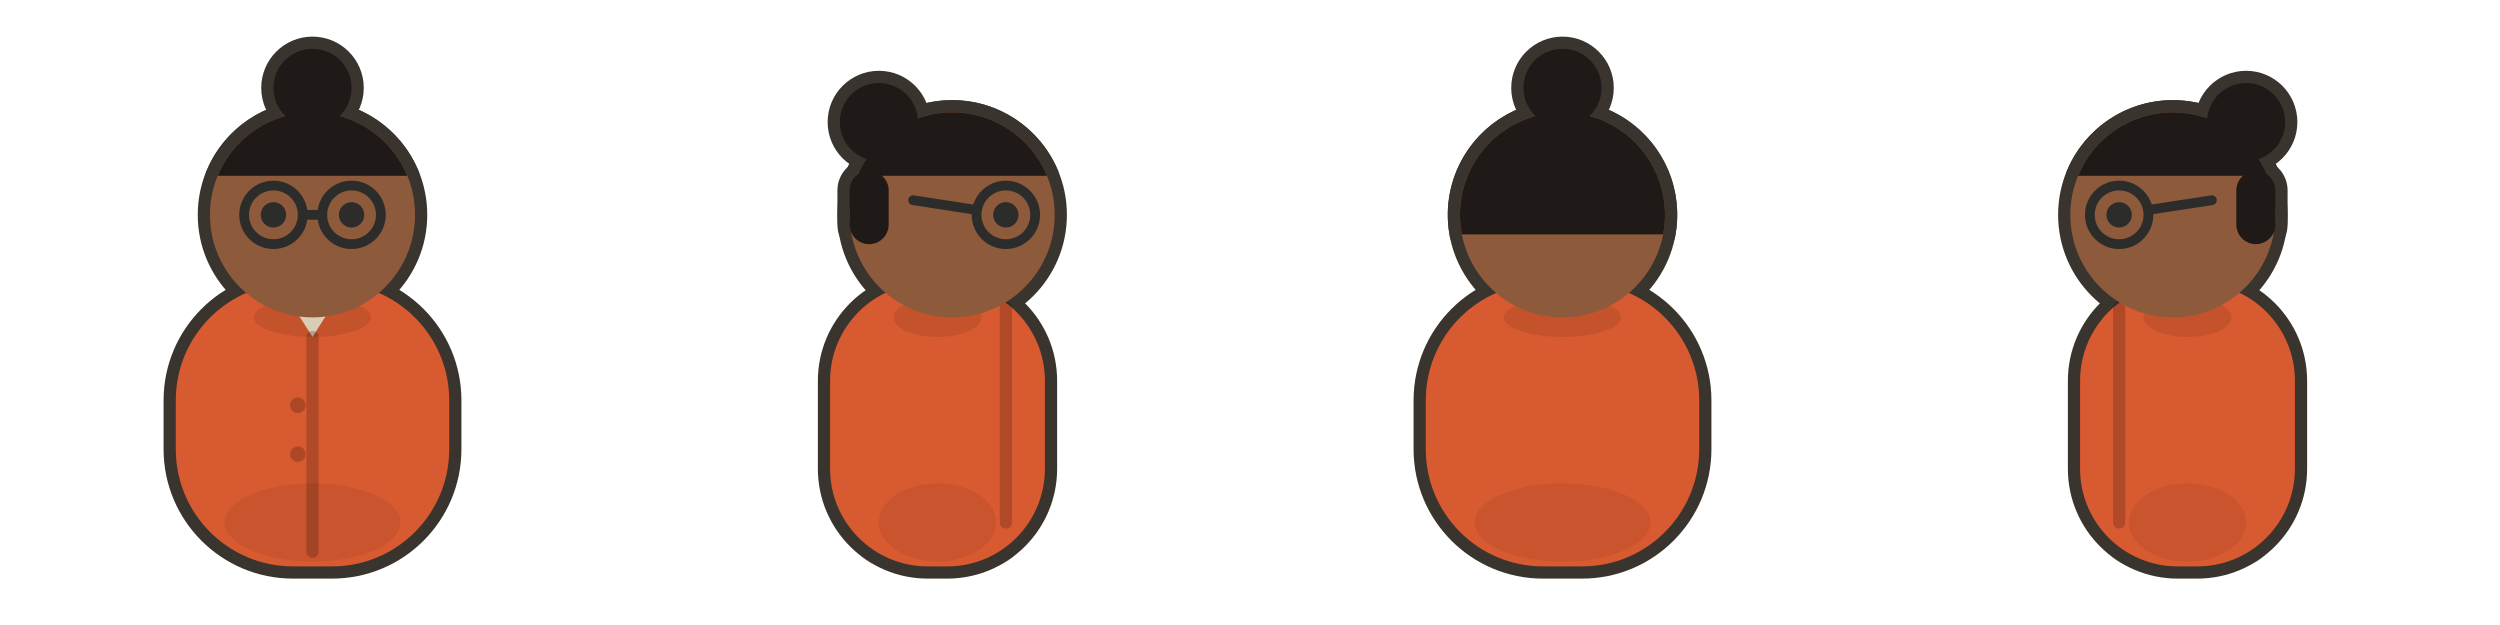
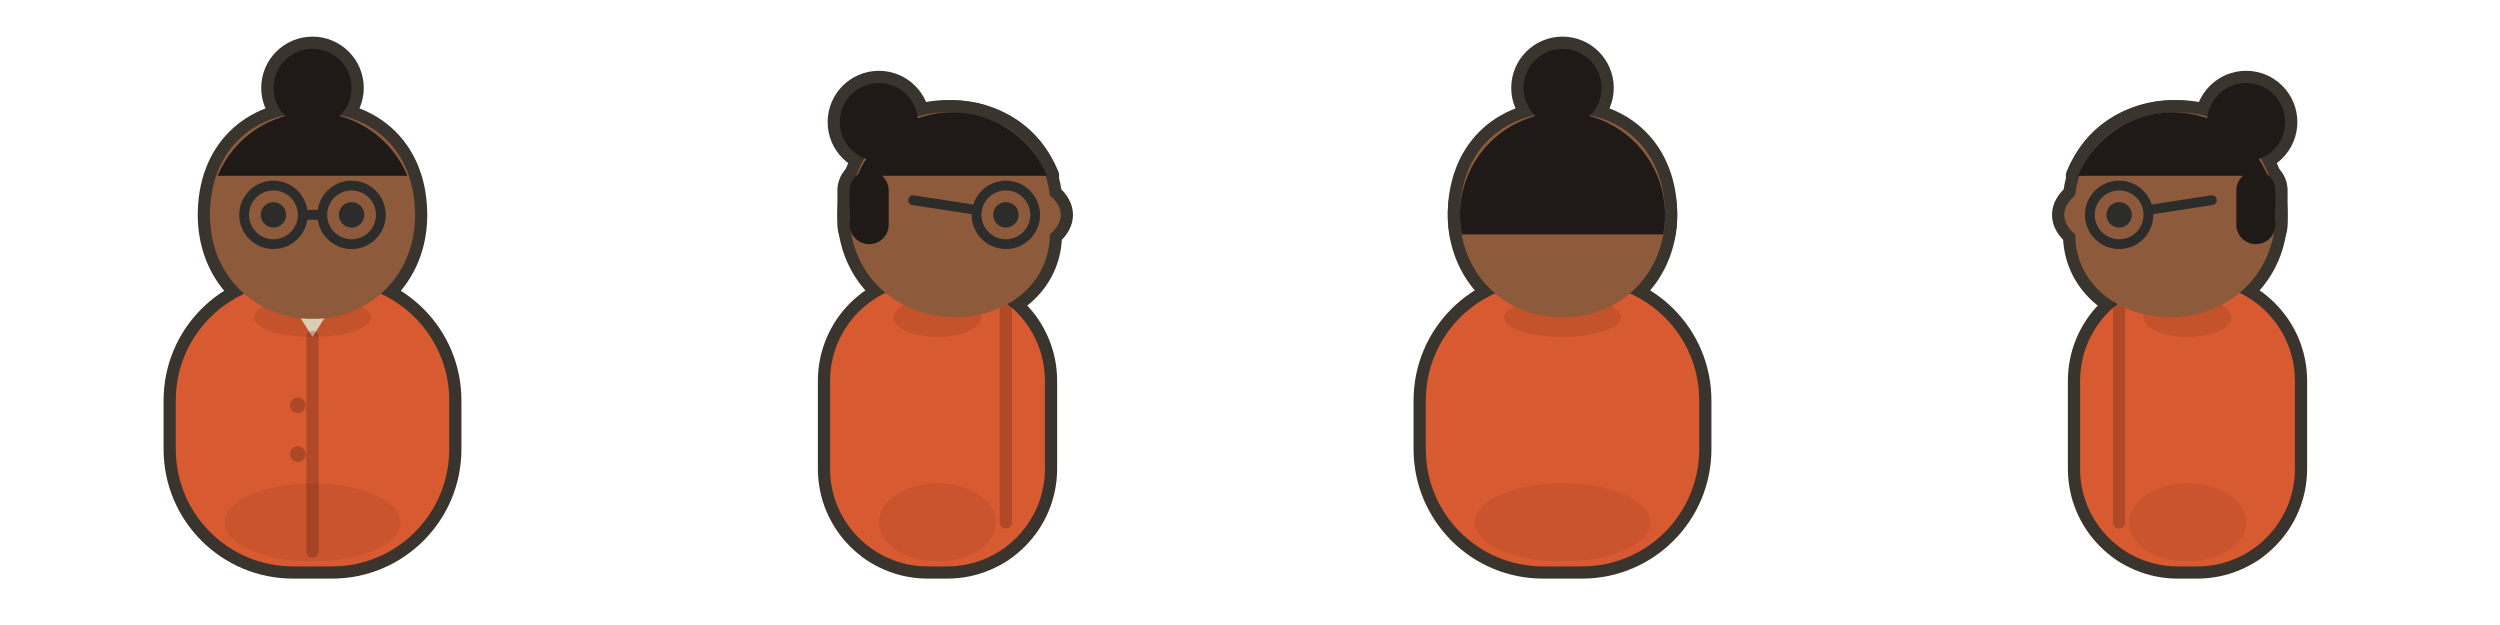
<svg xmlns="http://www.w3.org/2000/svg" viewBox="0 0 512 128" width="512" height="128">
  <g transform="translate(0 0)">
    <path d="M 48 113 a 16 4.5 0 1 0 32 0 a 16 4.5 0 1 0 -32 0 Z" fill="#000000" opacity="0.12" />
    <g transform="translate(64 0) scale(1 1) translate(-64 0)">
      <g transform="translate(64 87)">
        <path d="M -4 -29 h 8 a 24 24 0 0 1 24 24 v 10 a 24 24 0 0 1 -24 24 h -8 a 24 24 0 0 1 -24 -24 v -10 a 24 24 0 0 1 24 -24 Z" fill="#3A342E" stroke="#3A342E" stroke-width="5" stroke-linejoin="round" stroke-linecap="round" />
      </g>
    </g>
    <g transform="translate(64 58) scale(1) translate(-64 -58)">
      <g transform="translate(64 44)">
-         <path d="M -21 0 a 21 21 0 1 0 42 0 a 21 21 0 1 0 -42 0 Z" fill="#3A342E" stroke="#3A342E" stroke-width="5" stroke-linejoin="round" stroke-linecap="round" />
+         <path d="M0-21C12.7-21 21-12.7 21 0 21 10.8 14.2 18.9 4 21 2 21.4-2 21.4-4 21-14.2 18.9-21 10.8-21 0-21-12.7-12.7-21 0-21Z" fill="#3A342E" stroke="#3A342E" stroke-width="5" stroke-linejoin="round" stroke-linecap="round" />
      </g>
      <g transform="translate(64 44)">
        <path d="M -19.416 -8 A 21 21 0 0 1 19.416 -8 Z" fill="#3A342E" stroke="#3A342E" stroke-width="5" stroke-linejoin="round" stroke-linecap="round" />
        <path d="M -8 -26 a 8 8 0 1 0 16 0 a 8 8 0 1 0 -16 0 Z" fill="#3A342E" stroke="#3A342E" stroke-width="5" stroke-linejoin="round" stroke-linecap="round" />
      </g>
    </g>
    <g transform="translate(64 0) scale(1 1) translate(-64 0)">
      <g transform="translate(64 87)">
        <path d="M -4 -29 h 8 a 24 24 0 0 1 24 24 v 10 a 24 24 0 0 1 -24 24 h -8 a 24 24 0 0 1 -24 -24 v -10 a 24 24 0 0 1 24 -24 Z" fill="#D85A30" />
        <path d="M -18 20 a 18 8 0 1 0 36 0 a 18 8 0 1 0 -36 0 Z" fill="#00000012" />
      </g>
      <g transform="translate(64 87)">
        <path d="M -7 -29 L 0 -18 L 7 -29 Z" fill="#F0E2C8" />
        <path d="M 0 -18 L 0 26" fill="none" stroke="#00000030" stroke-width="2.5" stroke-linecap="round" stroke-linejoin="round" />
        <path d="M -4.6 -4 a 1.6 1.6 0 1 0 3.2 0 a 1.6 1.6 0 1 0 -3.2 0 Z" fill="#00000033" />
        <path d="M -4.6 6 a 1.6 1.6 0 1 0 3.2 0 a 1.6 1.6 0 1 0 -3.2 0 Z" fill="#00000033" />
      </g>
      <g transform="translate(64 87)">
        <path d="M -12 -22 a 12 4 0 1 0 24 0 a 12 4 0 1 0 -24 0 Z" fill="#00000018" />
      </g>
    </g>
    <g transform="translate(64 58) scale(1) translate(-64 -58)">
      <g transform="translate(64 44)">
-         <path d="M -21 0 a 21 21 0 1 0 42 0 a 21 21 0 1 0 -42 0 Z" fill="#8D5A3B" />
-         <path d="M -10.6 0 a 2.6 2.6 0 1 0 5.2 0 a 2.6 2.6 0 1 0 -5.2 0 Z" fill="#2C2C2A" />
-         <path d="M 5.4 0 a 2.6 2.6 0 1 0 5.2 0 a 2.6 2.6 0 1 0 -5.2 0 Z" fill="#2C2C2A" />
+         <path d="M0-21C12.7-21 21-12.7 21 0 21 10.8 14.2 18.9 4 21 2 21.4-2 21.4-4 21-14.2 18.9-21 10.8-21 0-21-12.7-12.7-21 0-21Z" fill="#8D5A3B" />
+         <path d="M-10.6 0C-10.6 1.436-9.436 2.6-8 2.6-6.564 2.6-5.4 1.436-5.4 0-5.4-1.436-6.564-2.6-8-2.6-9.436-2.6-10.6-1.436-10.6 0Z" fill="#2C2C2A" />
+         <path d="M5.4 0C5.4 0.929 5.896 1.787 6.7 2.252 7.504 2.716 8.496 2.716 9.3 2.252 10.104 1.787 10.6 0.929 10.6 0 10.6-0.929 10.104-1.787 9.3-2.252 8.496-2.716 7.504-2.716 6.7-2.252 5.896-1.787 5.4-0.929 5.4 0Z" fill="#2C2C2A" />
      </g>
      <g transform="translate(64 44)">
        <path d="M -19.416 -8 A 21 21 0 0 1 19.416 -8 Z" fill="#1F1A17" />
        <path d="M -8 -26 a 8 8 0 1 0 16 0 a 8 8 0 1 0 -16 0 Z" fill="#1F1A17" />
      </g>
      <g transform="translate(64 44)">
        <path d="M -14 0 a 6 6 0 1 0 12 0 a 6 6 0 1 0 -12 0 Z" fill="none" stroke="#2C2C2A" stroke-width="2" stroke-linecap="round" stroke-linejoin="round" />
        <path d="M 2 0 a 6 6 0 1 0 12 0 a 6 6 0 1 0 -12 0 Z" fill="none" stroke="#2C2C2A" stroke-width="2" stroke-linecap="round" stroke-linejoin="round" />
        <path d="M -2 0 L 2 0" fill="none" stroke="#2C2C2A" stroke-width="2" stroke-linecap="round" stroke-linejoin="round" />
      </g>
    </g>
  </g>
  <g transform="translate(128 0)">
    <path d="M 48 113 a 16 4.5 0 1 0 32 0 a 16 4.5 0 1 0 -32 0 Z" fill="#000000" opacity="0.12" />
    <g transform="translate(64 0) scale(1 1) translate(-64 0)">
      <g transform="translate(64 87)">
        <path d="M -2 -29 h 4 a 20 20 0 0 1 20 20 v 18 a 20 20 0 0 1 -20 20 h -4 a 20 20 0 0 1 -20 -20 v -18 a 20 20 0 0 1 20 -20 Z" fill="#3A342E" stroke="#3A342E" stroke-width="5" stroke-linejoin="round" stroke-linecap="round" />
      </g>
    </g>
    <g transform="translate(64 58) scale(1) translate(-64 -58)">
      <g transform="translate(67 44)">
-         <path d="M -21 0 a 21 21 0 1 0 42 0 a 21 21 0 1 0 -42 0 Z" fill="#3A342E" stroke="#3A342E" stroke-width="5" stroke-linejoin="round" stroke-linecap="round" />
+         <path d="M-1-21C10.8-21 19-13.7 20-4 23-1.5 23 1.5 20 4 20 13 12.8 20.5 1 21-11.7 21-21 12-21 0-21-12-12.7-21-1-21Z" fill="#3A342E" stroke="#3A342E" stroke-width="5" stroke-linejoin="round" stroke-linecap="round" />
      </g>
      <g transform="translate(67 44)">
        <path d="M -19.416 -8 A 21 21 0 0 1 19.416 -8 Z" fill="#3A342E" stroke="#3A342E" stroke-width="5" stroke-linejoin="round" stroke-linecap="round" />
        <path d="M -17 -9 h 0 a 4 4 0 0 1 4 4 v 7 a 4 4 0 0 1 -4 4 h 0 a 4 4 0 0 1 -4 -4 v -7 a 4 4 0 0 1 4 -4 Z" fill="#3A342E" stroke="#3A342E" stroke-width="5" stroke-linejoin="round" stroke-linecap="round" />
        <path d="M -23 -19 a 8 8 0 1 0 16 0 a 8 8 0 1 0 -16 0 Z" fill="#3A342E" stroke="#3A342E" stroke-width="5" stroke-linejoin="round" stroke-linecap="round" />
      </g>
    </g>
    <g transform="translate(64 0) scale(1 1) translate(-64 0)">
      <g transform="translate(64 87)">
        <path d="M -2 -29 h 4 a 20 20 0 0 1 20 20 v 18 a 20 20 0 0 1 -20 20 h -4 a 20 20 0 0 1 -20 -20 v -18 a 20 20 0 0 1 20 -20 Z" fill="#D85A30" />
        <path d="M -12 20 a 12 8 0 1 0 24 0 a 12 8 0 1 0 -24 0 Z" fill="#00000012" />
      </g>
      <g transform="translate(64 87)">
        <path d="M 14 -24 L 14 20" fill="none" stroke="#00000030" stroke-width="2.5" stroke-linecap="round" stroke-linejoin="round" />
      </g>
      <g transform="translate(64 87)">
        <path d="M -9 -22 a 9 4 0 1 0 18 0 a 9 4 0 1 0 -18 0 Z" fill="#00000018" />
      </g>
    </g>
    <g transform="translate(64 58) scale(1) translate(-64 -58)">
      <g transform="translate(67 44)">
-         <path d="M -21 0 a 21 21 0 1 0 42 0 a 21 21 0 1 0 -42 0 Z" fill="#8D5A3B" />
-         <path d="M 8.4 0 a 2.6 2.6 0 1 0 5.2 0 a 2.6 2.6 0 1 0 -5.2 0 Z" fill="#2C2C2A" />
+         <path d="M-1-21C10.8-21 19-13.7 20-4 23-1.5 23 1.5 20 4 20 13 12.8 20.5 1 21-11.7 21-21 12-21 0-21-12-12.7-21-1-21Z" fill="#8D5A3B" />
+         <path d="M8.4 0C8.4 0.929 8.896 1.787 9.7 2.252 10.504 2.716 11.496 2.716 12.3 2.252 13.104 1.787 13.6 0.929 13.6 0 13.6-0.929 13.104-1.787 12.3-2.252 11.496-2.716 10.504-2.716 9.7-2.252 8.896-1.787 8.4-0.929 8.4 0Z" fill="#2C2C2A" />
      </g>
      <g transform="translate(67 44)">
        <path d="M -19.416 -8 A 21 21 0 0 1 19.416 -8 Z" fill="#1F1A17" />
        <path d="M -17 -9 h 0 a 4 4 0 0 1 4 4 v 7 a 4 4 0 0 1 -4 4 h 0 a 4 4 0 0 1 -4 -4 v -7 a 4 4 0 0 1 4 -4 Z" fill="#1F1A17" />
        <path d="M -23 -19 a 8 8 0 1 0 16 0 a 8 8 0 1 0 -16 0 Z" fill="#1F1A17" />
      </g>
      <g transform="translate(67 44)">
        <path d="M 5 0 a 6 6 0 1 0 12 0 a 6 6 0 1 0 -12 0 Z" fill="none" stroke="#2C2C2A" stroke-width="2" stroke-linecap="round" stroke-linejoin="round" />
        <path d="M 5 -1 L -8 -3" fill="none" stroke="#2C2C2A" stroke-width="2" stroke-linecap="round" stroke-linejoin="round" />
      </g>
    </g>
  </g>
  <g transform="translate(256 0)">
    <path d="M 48 113 a 16 4.5 0 1 0 32 0 a 16 4.5 0 1 0 -32 0 Z" fill="#000000" opacity="0.12" />
    <g transform="translate(64 0) scale(1 1) translate(-64 0)">
      <g transform="translate(64 87)">
        <path d="M -4 -29 h 8 a 24 24 0 0 1 24 24 v 10 a 24 24 0 0 1 -24 24 h -8 a 24 24 0 0 1 -24 -24 v -10 a 24 24 0 0 1 24 -24 Z" fill="#3A342E" stroke="#3A342E" stroke-width="5" stroke-linejoin="round" stroke-linecap="round" />
      </g>
    </g>
    <g transform="translate(64 58) scale(1) translate(-64 -58)">
      <g transform="translate(64 44)">
-         <path d="M -21 0 a 21 21 0 1 0 42 0 a 21 21 0 1 0 -42 0 Z" fill="#3A342E" stroke="#3A342E" stroke-width="5" stroke-linejoin="round" stroke-linecap="round" />
+         <path d="M0-21C12.7-21 21-12.7 21 0 21 11.8 12.2 21 0 21-12.2 21-21 11.8-21 0-21-12.7-12.7-21 0-21Z" fill="#3A342E" stroke="#3A342E" stroke-width="5" stroke-linejoin="round" stroke-linecap="round" />
      </g>
      <g transform="translate(64 44)">
        <path d="M -20.616 4 A 21 21 0 1 1 20.616 4 Z" fill="#3A342E" stroke="#3A342E" stroke-width="5" stroke-linejoin="round" stroke-linecap="round" />
        <path d="M -8 -26 a 8 8 0 1 0 16 0 a 8 8 0 1 0 -16 0 Z" fill="#3A342E" stroke="#3A342E" stroke-width="5" stroke-linejoin="round" stroke-linecap="round" />
      </g>
    </g>
    <g transform="translate(64 0) scale(1 1) translate(-64 0)">
      <g transform="translate(64 87)">
        <path d="M -4 -29 h 8 a 24 24 0 0 1 24 24 v 10 a 24 24 0 0 1 -24 24 h -8 a 24 24 0 0 1 -24 -24 v -10 a 24 24 0 0 1 24 -24 Z" fill="#D85A30" />
        <path d="M -18 20 a 18 8 0 1 0 36 0 a 18 8 0 1 0 -36 0 Z" fill="#00000012" />
      </g>
      <g transform="translate(64 87)">
        <path d="M -12 -22 a 12 4 0 1 0 24 0 a 12 4 0 1 0 -24 0 Z" fill="#00000018" />
      </g>
    </g>
    <g transform="translate(64 58) scale(1) translate(-64 -58)">
      <g transform="translate(64 44)">
-         <path d="M -21 0 a 21 21 0 1 0 42 0 a 21 21 0 1 0 -42 0 Z" fill="#8D5A3B" />
+         <path d="M0-21C12.7-21 21-12.7 21 0 21 11.8 12.2 21 0 21-12.2 21-21 11.8-21 0-21-12.7-12.7-21 0-21Z" fill="#8D5A3B" />
      </g>
      <g transform="translate(64 44)">
        <path d="M -20.616 4 A 21 21 0 1 1 20.616 4 Z" fill="#1F1A17" />
        <path d="M -8 -26 a 8 8 0 1 0 16 0 a 8 8 0 1 0 -16 0 Z" fill="#1F1A17" />
      </g>
    </g>
  </g>
  <g transform="translate(384 0)">
    <path d="M 48 113 a 16 4.5 0 1 0 32 0 a 16 4.5 0 1 0 -32 0 Z" fill="#000000" opacity="0.12" />
    <g transform="translate(128 0) scale(-1 1)">
      <g transform="translate(64 0) scale(1 1) translate(-64 0)">
        <g transform="translate(64 87)">
          <path d="M -2 -29 h 4 a 20 20 0 0 1 20 20 v 18 a 20 20 0 0 1 -20 20 h -4 a 20 20 0 0 1 -20 -20 v -18 a 20 20 0 0 1 20 -20 Z" fill="#3A342E" stroke="#3A342E" stroke-width="5" stroke-linejoin="round" stroke-linecap="round" />
        </g>
      </g>
      <g transform="translate(64 58) scale(1) translate(-64 -58)">
        <g transform="translate(67 44)">
-           <path d="M -21 0 a 21 21 0 1 0 42 0 a 21 21 0 1 0 -42 0 Z" fill="#3A342E" stroke="#3A342E" stroke-width="5" stroke-linejoin="round" stroke-linecap="round" />
+           <path d="M-1-21C10.8-21 19-13.7 20-4 23-1.5 23 1.5 20 4 20 13 12.8 20.5 1 21-11.7 21-21 12-21 0-21-12-12.7-21-1-21Z" fill="#3A342E" stroke="#3A342E" stroke-width="5" stroke-linejoin="round" stroke-linecap="round" />
        </g>
        <g transform="translate(67 44)">
          <path d="M -19.416 -8 A 21 21 0 0 1 19.416 -8 Z" fill="#3A342E" stroke="#3A342E" stroke-width="5" stroke-linejoin="round" stroke-linecap="round" />
          <path d="M -17 -9 h 0 a 4 4 0 0 1 4 4 v 7 a 4 4 0 0 1 -4 4 h 0 a 4 4 0 0 1 -4 -4 v -7 a 4 4 0 0 1 4 -4 Z" fill="#3A342E" stroke="#3A342E" stroke-width="5" stroke-linejoin="round" stroke-linecap="round" />
          <path d="M -23 -19 a 8 8 0 1 0 16 0 a 8 8 0 1 0 -16 0 Z" fill="#3A342E" stroke="#3A342E" stroke-width="5" stroke-linejoin="round" stroke-linecap="round" />
        </g>
      </g>
      <g transform="translate(64 0) scale(1 1) translate(-64 0)">
        <g transform="translate(64 87)">
          <path d="M -2 -29 h 4 a 20 20 0 0 1 20 20 v 18 a 20 20 0 0 1 -20 20 h -4 a 20 20 0 0 1 -20 -20 v -18 a 20 20 0 0 1 20 -20 Z" fill="#D85A30" />
          <path d="M -12 20 a 12 8 0 1 0 24 0 a 12 8 0 1 0 -24 0 Z" fill="#00000012" />
        </g>
        <g transform="translate(64 87)">
          <path d="M 14 -24 L 14 20" fill="none" stroke="#00000030" stroke-width="2.5" stroke-linecap="round" stroke-linejoin="round" />
        </g>
        <g transform="translate(64 87)">
          <path d="M -9 -22 a 9 4 0 1 0 18 0 a 9 4 0 1 0 -18 0 Z" fill="#00000018" />
        </g>
      </g>
      <g transform="translate(64 58) scale(1) translate(-64 -58)">
        <g transform="translate(67 44)">
-           <path d="M -21 0 a 21 21 0 1 0 42 0 a 21 21 0 1 0 -42 0 Z" fill="#8D5A3B" />
-           <path d="M 8.4 0 a 2.6 2.6 0 1 0 5.2 0 a 2.6 2.6 0 1 0 -5.2 0 Z" fill="#2C2C2A" />
+           <path d="M-1-21C10.8-21 19-13.7 20-4 23-1.5 23 1.5 20 4 20 13 12.8 20.5 1 21-11.7 21-21 12-21 0-21-12-12.7-21-1-21Z" fill="#8D5A3B" />
+           <path d="M8.4 0C8.4 0.929 8.896 1.787 9.7 2.252 10.504 2.716 11.496 2.716 12.3 2.252 13.104 1.787 13.6 0.929 13.6 0 13.6-0.929 13.104-1.787 12.3-2.252 11.496-2.716 10.504-2.716 9.7-2.252 8.896-1.787 8.4-0.929 8.4 0Z" fill="#2C2C2A" />
        </g>
        <g transform="translate(67 44)">
          <path d="M -19.416 -8 A 21 21 0 0 1 19.416 -8 Z" fill="#1F1A17" />
          <path d="M -17 -9 h 0 a 4 4 0 0 1 4 4 v 7 a 4 4 0 0 1 -4 4 h 0 a 4 4 0 0 1 -4 -4 v -7 a 4 4 0 0 1 4 -4 Z" fill="#1F1A17" />
          <path d="M -23 -19 a 8 8 0 1 0 16 0 a 8 8 0 1 0 -16 0 Z" fill="#1F1A17" />
        </g>
        <g transform="translate(67 44)">
          <path d="M 5 0 a 6 6 0 1 0 12 0 a 6 6 0 1 0 -12 0 Z" fill="none" stroke="#2C2C2A" stroke-width="2" stroke-linecap="round" stroke-linejoin="round" />
          <path d="M 5 -1 L -8 -3" fill="none" stroke="#2C2C2A" stroke-width="2" stroke-linecap="round" stroke-linejoin="round" />
        </g>
      </g>
    </g>
  </g>
</svg>
